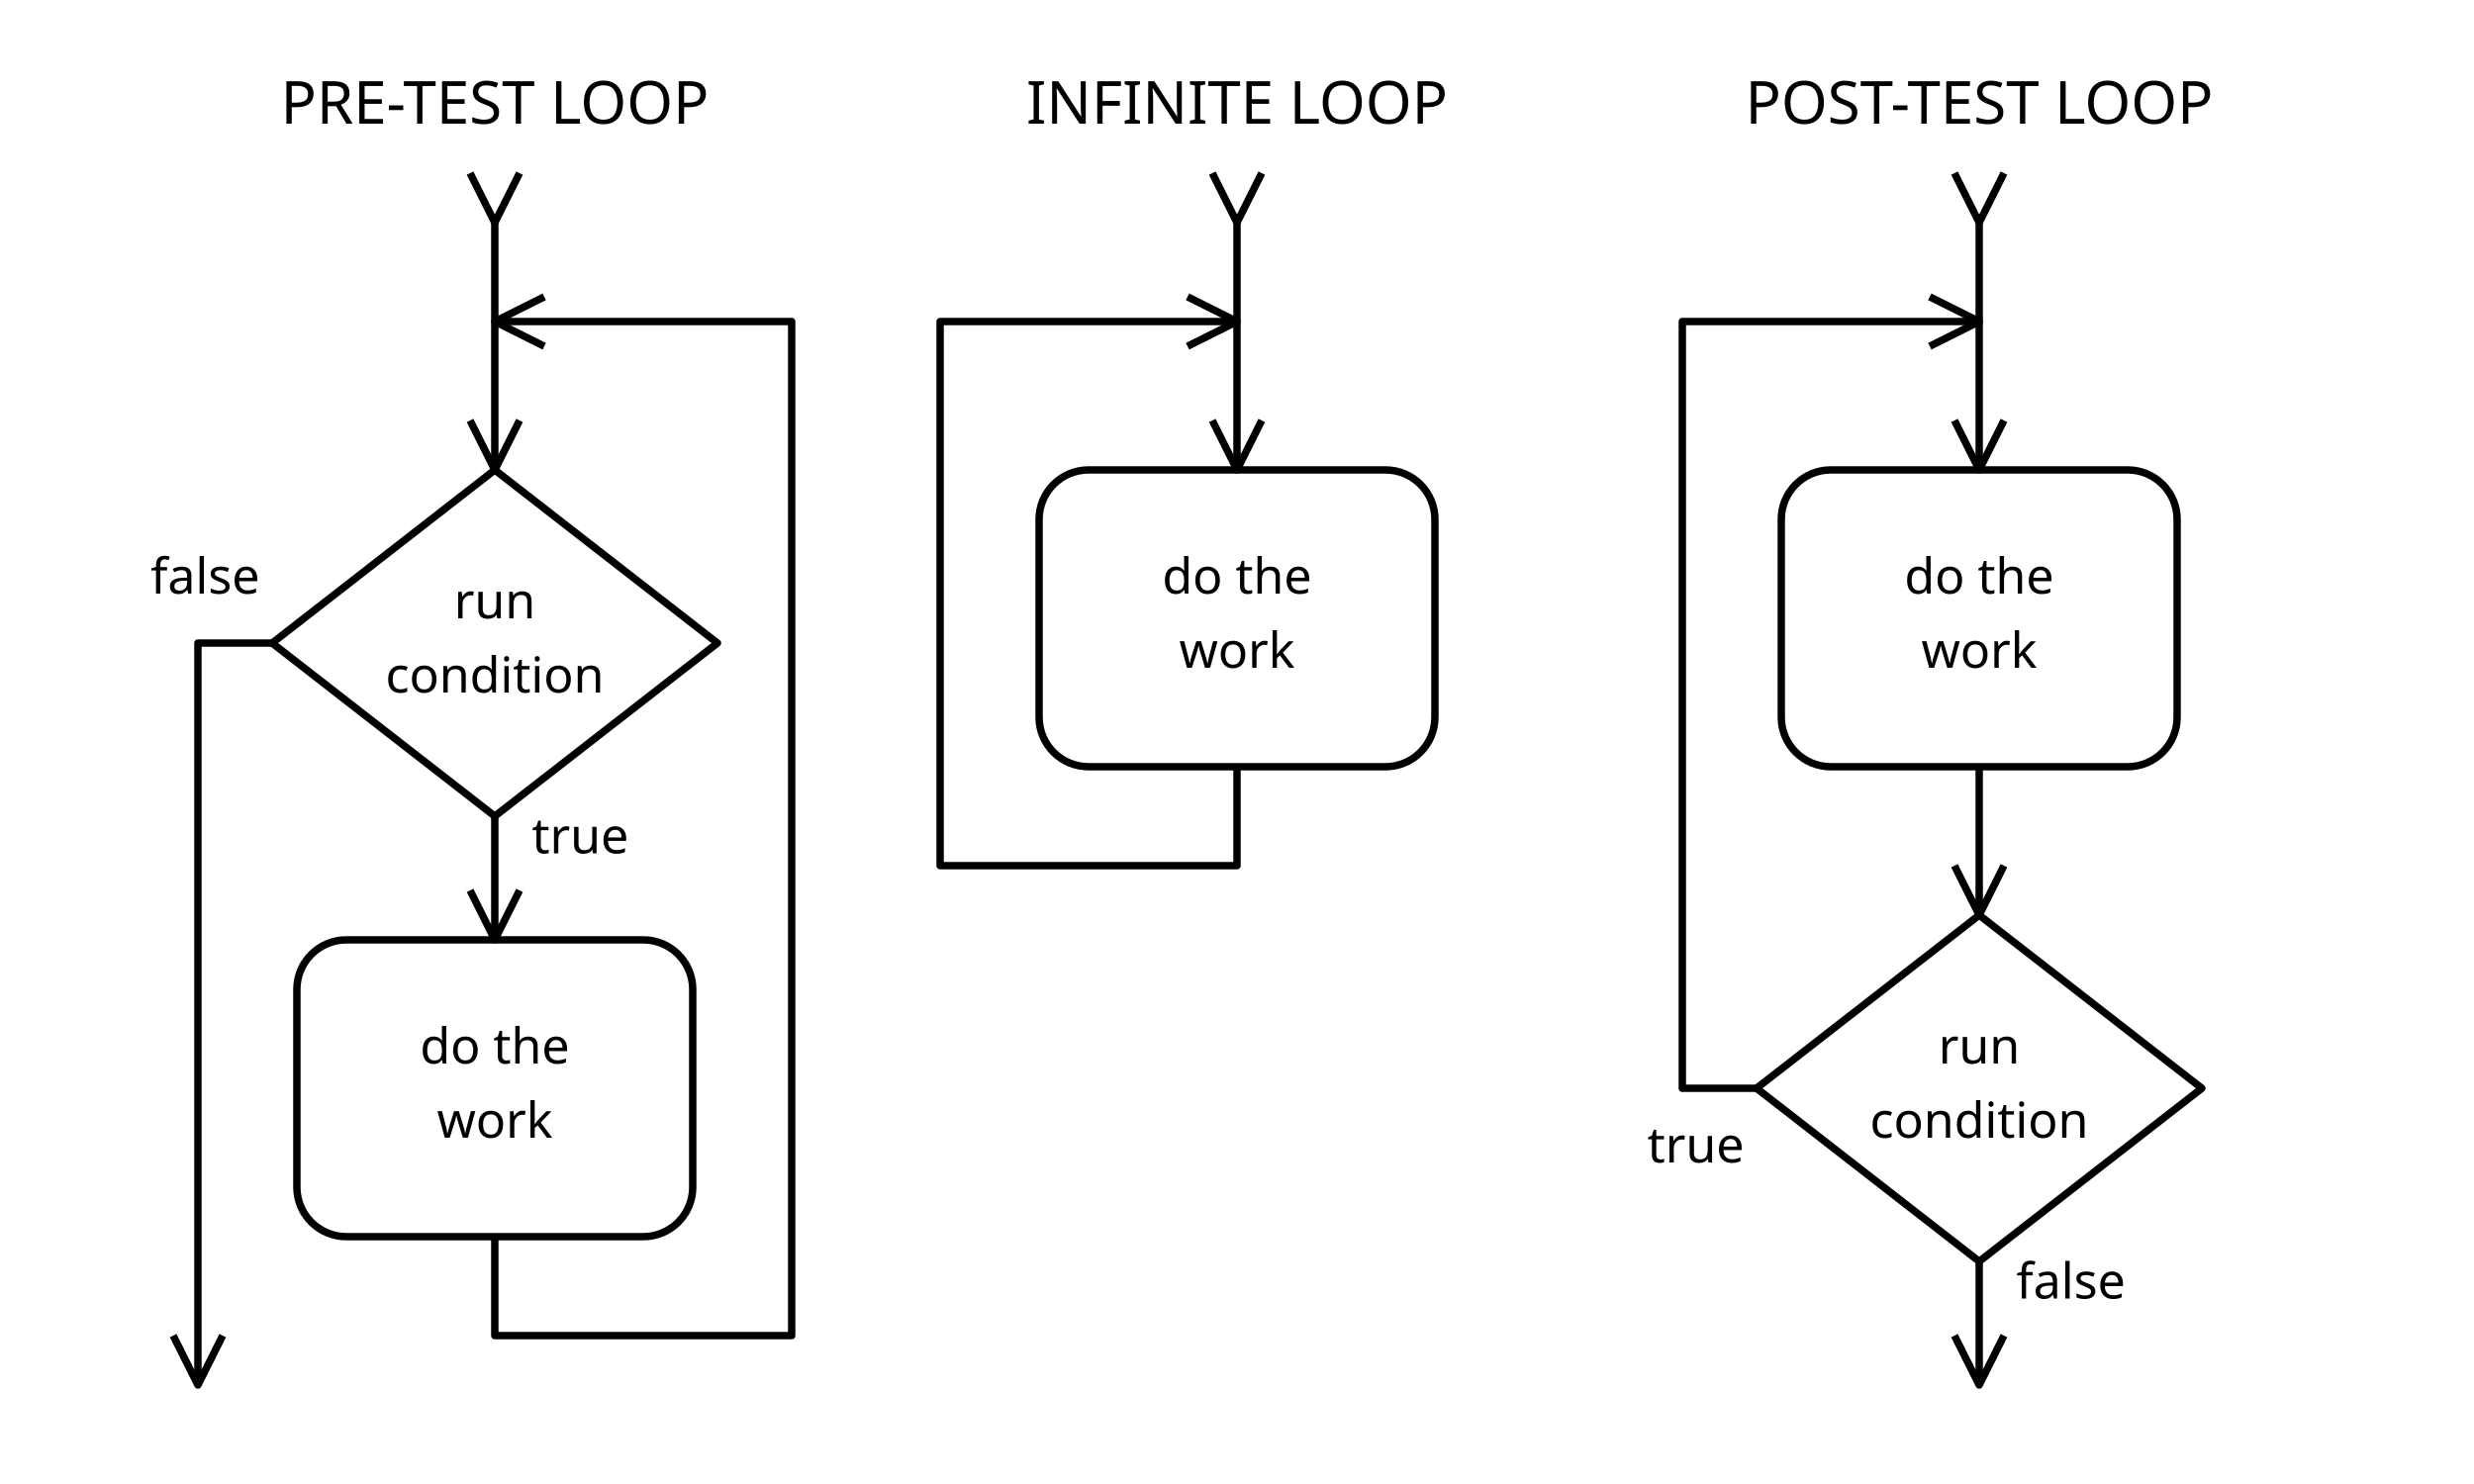
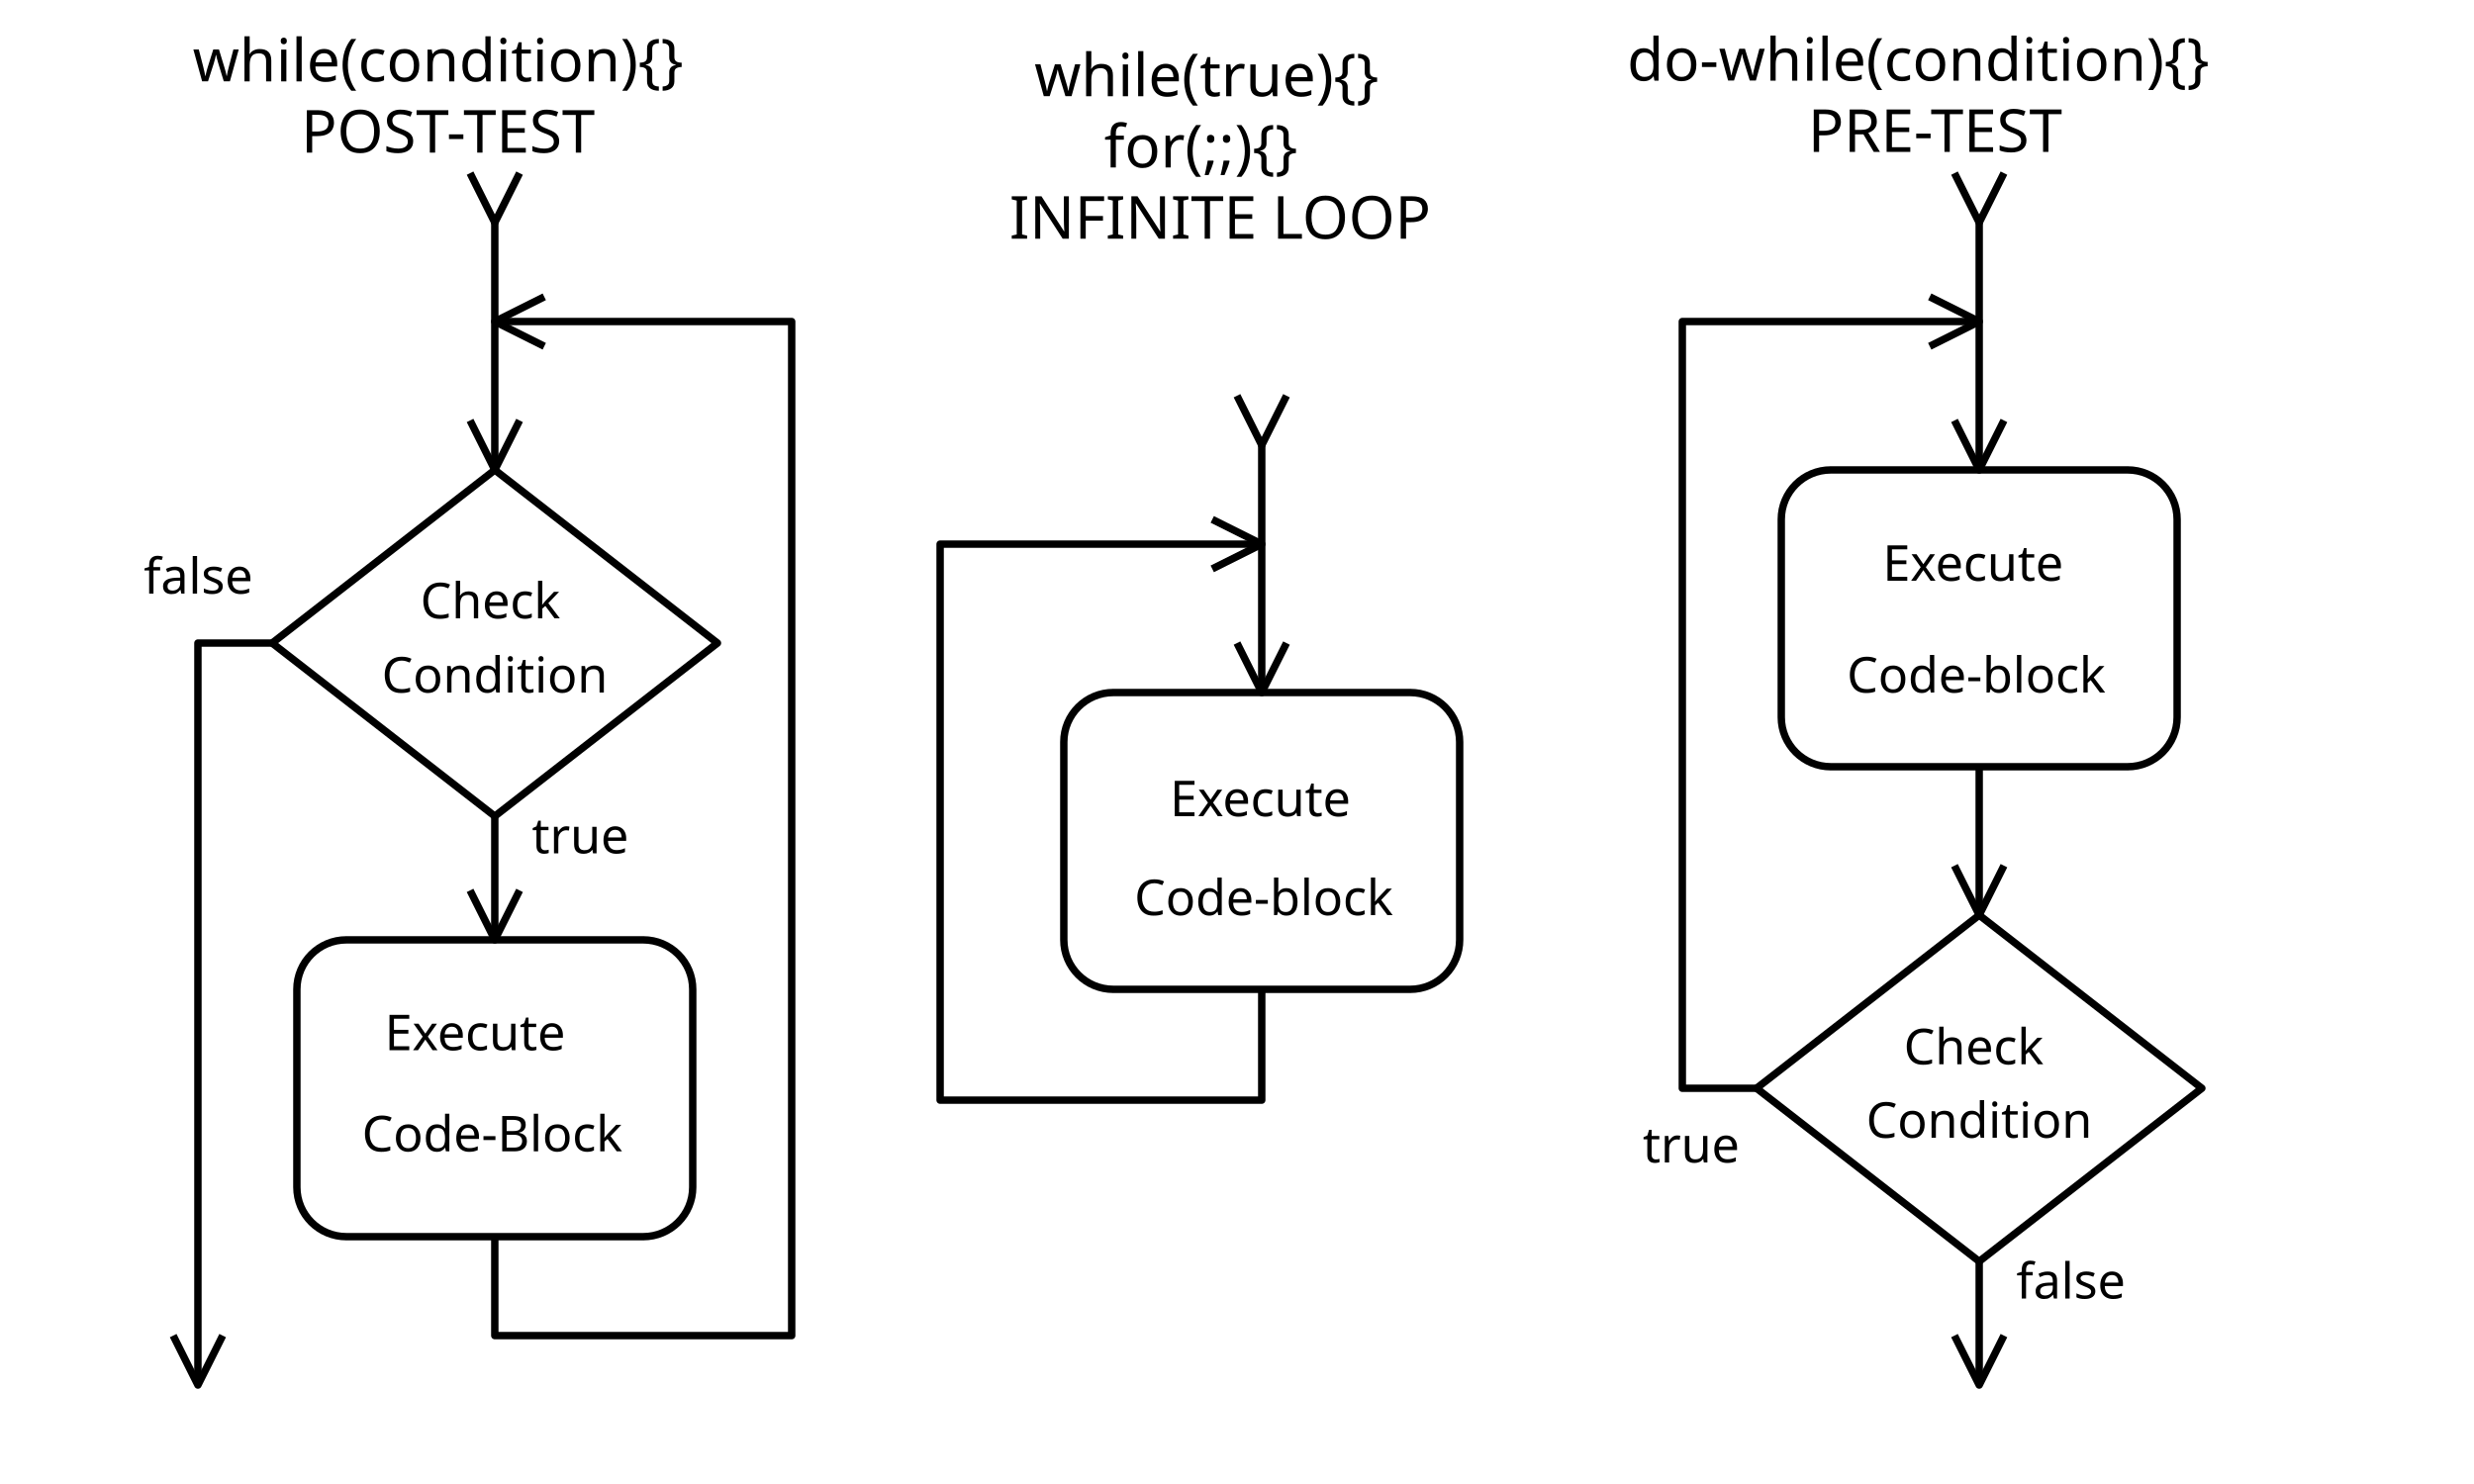
- <svg xmlns="http://www.w3.org/2000/svg" xmlns:xlink="http://www.w3.org/1999/xlink" viewBox="0 0 1000 600">
+ <svg xmlns="http://www.w3.org/2000/svg" id="Layer_1" version="1.1" viewBox="0 0 1000 600">
  <defs>
-     <rect id="comnd" fill="none" stroke="black" stroke-width="3" x="-80" y="-60" width="160" height="120" rx="20" />
-     <polygon id="condi" fill="none" stroke="black" stroke-width="3" stroke-linejoin="round" points="0,-70 90,0 0,70 -90,0" />
-     <polyline id="arrdn" fill="none" stroke="black" stroke-width="3" stroke-linejoin="round" points="-10,-20 0,0 10,-20" />
+     <style>
+       .st0 {
+         fill: none;
+         stroke: #000;
+         stroke-linejoin: round;
+         stroke-width: 3px;
+       }
+ 
+       .st1, .st2, .st3 {
+         isolation: isolate;
+       }
+ 
+       .st2 {
+         font-size: 24px;
+       }
+ 
+       .st2, .st3 {
+         font-family: Verdana, Verdana;
+       }
+ 
+       .st3 {
+         font-size: 20px;
+       }
+     </style>
  </defs>
-   <g id="translatable" font-family="Verdana" text-anchor="middle">
-     <switch transform="translate(200,50)" font-size="24">
-       <text systemLanguage="sv">PRE-EVALUERANDE SLINGA</text>
-       <text systemLanguage="en">PRE-TEST LOOP</text>
-       <text>PRE-TEST LOOP</text>
-     </switch>
-     <switch transform="translate(500,50)" font-size="24">
-       <text systemLanguage="sv">OÄNDLIG SLINGA</text>
-       <text systemLanguage="en">INFINITE LOOP</text>
-       <text>INFINITE LOOP</text>
-     </switch>
-     <switch transform="translate(800,50)" font-size="24">
-       <text systemLanguage="sv">POST-EVALUERANDE SLINGA</text>
-       <text systemLanguage="en">POST-TEST LOOP</text>
-       <text>POST-TEST LOOP</text>
-     </switch>
-     <switch transform="translate(200,250)" font-size="20">
-       <text systemLanguage="sv">löp-<tspan x="0" y="30">villkor</tspan>
+   <g id="translatable">
+     <text class="st2" transform="translate(657.7 32.6)">
+       <tspan x="0" y="0">do-while(condition){}</tspan>
+       <tspan x="73.1" y="28.8">PRE-TEST</tspan>
+     </text>
+     <text class="st2" transform="translate(418.1 38.9)">
+       <tspan x="0" y="0">while(true){}</tspan>
+       <tspan x="28.2" y="28.8">for(;;){}</tspan>
+       <tspan x="-10.1" y="57.6">INFINITE LOOP</tspan>
+     </text>
+     <text class="st2" transform="translate(77.9 32.9)">
+       <tspan x="0" y="0">while(condition){}</tspan>
+       <tspan x="43.8" y="28.8">POST-TEST</tspan>
+     </text>
+     <g class="st1">
+       <text class="st3" transform="translate(169.9 250)">
+         <tspan x="0" y="0">Check</tspan>
      </text>
-       <text systemLanguage="en">run<tspan x="0" y="30">condition</tspan>
+       <text class="st3" transform="translate(154.3 280)">
+         <tspan x="0" y="0">Condition</tspan>
      </text>
-       <text>run<tspan x="0" y="30">condition</tspan>
+     </g>
+     <g class="st1">
+       <text class="st3" transform="translate(769.5 430.3)">
+         <tspan x="0" y="0">Check</tspan>
      </text>
-     </switch>
-     <switch transform="translate(800,430)" font-size="20">
-       <text systemLanguage="sv">löp-<tspan x="0" y="30">villkor</tspan>
+       <text class="st3" transform="translate(754.3 460)">
+         <tspan x="0" y="0">Condition</tspan>
      </text>
-       <text systemLanguage="en">run<tspan x="0" y="30">condition</tspan>
+     </g>
+     <g class="st1">
+       <text class="st3" transform="translate(155.5 424.6)">
+         <tspan x="0" y="0">Execute</tspan>
      </text>
-       <text>run<tspan x="0" y="30">condition</tspan>
+       <text class="st3" transform="translate(146.3 465.5)">
+         <tspan x="0" y="0">Code-Block</tspan>
      </text>
-     </switch>
-     <switch transform="translate(200,430)" font-size="20">
-       <text systemLanguage="sv">gör<tspan x="0" y="30">jobbet</tspan>
+     </g>
+     <g class="st1">
+       <text class="st3" transform="translate(472.9 330)">
+         <tspan x="0" y="0">Execute</tspan>
      </text>
-       <text systemLanguage="en">do the<tspan x="0" y="30">work</tspan>
+       <text class="st3" transform="translate(458.5 370)">
+         <tspan x="0" y="0">Code-block</tspan>
      </text>
-       <text>do the<tspan x="0" y="30">work</tspan>
+     </g>
+     <g class="st1">
+       <text class="st3" transform="translate(761 234.8)">
+         <tspan x="0" y="0">Execute</tspan>
      </text>
-     </switch>
-     <switch transform="translate(500,240)" font-size="20">
-       <text systemLanguage="sv">gör<tspan x="0" y="30">jobbet</tspan>
+       <text class="st3" transform="translate(746.5 280)">
+         <tspan x="0" y="0">Code-block</tspan>
      </text>
-       <text systemLanguage="en">do the<tspan x="0" y="30">work</tspan>
-       </text>
-       <text>do the<tspan x="0" y="30">work</tspan>
-       </text>
-     </switch>
-     <switch transform="translate(800,240)" font-size="20">
-       <text systemLanguage="sv">gör<tspan x="0" y="30">jobbet</tspan>
-       </text>
-       <text systemLanguage="en">do the<tspan x="0" y="30">work</tspan>
-       </text>
-       <text>do the<tspan x="0" y="30">work</tspan>
-       </text>
-     </switch>
+     </g>
  </g>
-   <g id="untranslated" font-family="Verdana" font-size="20">
-     <text x="105" y="240" text-anchor="end">false</text>
-     <text x="215" y="345">true</text>
-     <text x="705" y="470" text-anchor="end">true</text>
-     <text x="815" y="525">false</text>
+   <g id="untranslated">
+     <text class="st3" transform="translate(58.1 240)">
+       <tspan x="0" y="0">false</tspan>
+     </text>
+     <text class="st3" transform="translate(215 345)">
+       <tspan x="0" y="0">true</tspan>
+     </text>
+     <text class="st3" transform="translate(664 470)">
+       <tspan x="0" y="0">true</tspan>
+     </text>
+     <text class="st3" transform="translate(815 525)">
+       <tspan x="0" y="0">false</tspan>
+     </text>
  </g>
-   <g id="lines" fill="none" stroke="black" stroke-width="3" stroke-linejoin="round">
+   <g id="lines">
    <g id="pre">
-       <use x="200" y="90" xlink:href="#arrdn" />
-       <polyline points="200,90 200,190" />
-       <use x="200" y="190" xlink:href="#arrdn" />
-       <use x="200" y="260" xlink:href="#condi" />
-       <polyline points="200,330 200,380" />
-       <use x="200" y="380" xlink:href="#arrdn" />
-       <use x="200" y="440" xlink:href="#comnd" />
-       <polyline points="110,260 80,260 80,560" />
-       <use x="80" y="560" xlink:href="#arrdn" />
-       <polyline points="200,500 200,540 320,540 320,130 200,130" />
-       <g transform="translate(200,130)">
-         <use transform="rotate(90)" xlink:href="#arrdn" />
-       </g>
+       <polyline id="arrdn" class="st0" points="190 70 200 90 210 70" />
+       <line class="st0" x1="200" y1="90" x2="200" y2="190" />
+       <polyline id="arrdn1" data-name="arrdn" class="st0" points="190 170 200 190 210 170" />
+       <polygon id="condi" class="st0" points="200 190 290 260 200 330 110 260 200 190" />
+       <line class="st0" x1="200" y1="330" x2="200" y2="380" />
+       <polyline id="arrdn2" data-name="arrdn" class="st0" points="190 360 200 380 210 360" />
+       <rect id="comnd" class="st0" x="120" y="380" width="160" height="120" rx="20" ry="20" />
+       <polyline class="st0" points="110 260 80 260 80 560" />
+       <polyline id="arrdn3" data-name="arrdn" class="st0" points="70 540 80 560 90 540" />
+       <polyline class="st0" points="200 500 200 540 320 540 320 130 200 130" />
+       <polyline id="arrdn4" data-name="arrdn" class="st0" points="220 120 200 130 220 140" />
    </g>
    <g id="infi">
-       <use x="500" y="90" xlink:href="#arrdn" />
-       <polyline points="500,90 500,190" />
-       <use x="500" y="190" xlink:href="#arrdn" />
-       <use x="500" y="250" xlink:href="#comnd" />
-       <polyline points="500,310 500,350 380,350 380,130 500,130" />
-       <g transform="translate(500,130)">
-         <use transform="rotate(-90)" xlink:href="#arrdn" />
-       </g>
+       <polyline id="arrdn5" data-name="arrdn" class="st0" points="500 160 510 180 520 160" />
+       <line class="st0" x1="510" y1="180" x2="510" y2="280" />
+       <polyline id="arrdn6" data-name="arrdn" class="st0" points="500 260 510 280 520 260" />
+       <rect id="comnd1" data-name="comnd" class="st0" x="430" y="280" width="160" height="120" rx="20" ry="20" />
+       <polyline class="st0" points="510 400 510 444.8 380 444.8 380 220 510 220" />
+       <polyline id="arrdn7" data-name="arrdn" class="st0" points="490 230 510 220 490 210" />
    </g>
    <g id="post">
-       <use x="800" y="90" xlink:href="#arrdn" />
-       <polyline points="800,90 800,190" />
-       <use x="800" y="190" xlink:href="#arrdn" />
-       <use x="800" y="250" xlink:href="#comnd" />
-       <polyline points="800,310 800,370" />
-       <use x="800" y="370" xlink:href="#arrdn" />
-       <use x="800" y="440" xlink:href="#condi" />
-       <polyline points="710,440 680,440 680,130 800,130" />
-       <g transform="translate(800,130)">
-         <use transform="rotate(-90)" xlink:href="#arrdn" />
-       </g>
-       <polyline points="800,510 800,560" />
-       <use x="800" y="560" xlink:href="#arrdn" />
+       <polyline id="arrdn8" data-name="arrdn" class="st0" points="790 70 800 90 810 70" />
+       <line class="st0" x1="800" y1="90" x2="800" y2="190" />
+       <polyline id="arrdn9" data-name="arrdn" class="st0" points="790 170 800 190 810 170" />
+       <rect id="comnd2" data-name="comnd" class="st0" x="720" y="190" width="160" height="120" rx="20" ry="20" />
+       <line class="st0" x1="800" y1="310" x2="800" y2="370" />
+       <polyline id="arrdn10" data-name="arrdn" class="st0" points="790 350 800 370 810 350" />
+       <polygon id="condi1" data-name="condi" class="st0" points="800 370 890 440 800 510 710 440 800 370" />
+       <polyline class="st0" points="710 440 680 440 680 130 800 130" />
+       <polyline id="arrdn11" data-name="arrdn" class="st0" points="780 140 800 130 780 120" />
+       <line class="st0" x1="800" y1="510" x2="800" y2="560" />
+       <polyline id="arrdn12" data-name="arrdn" class="st0" points="790 540 800 560 810 540" />
    </g>
  </g>
</svg>
